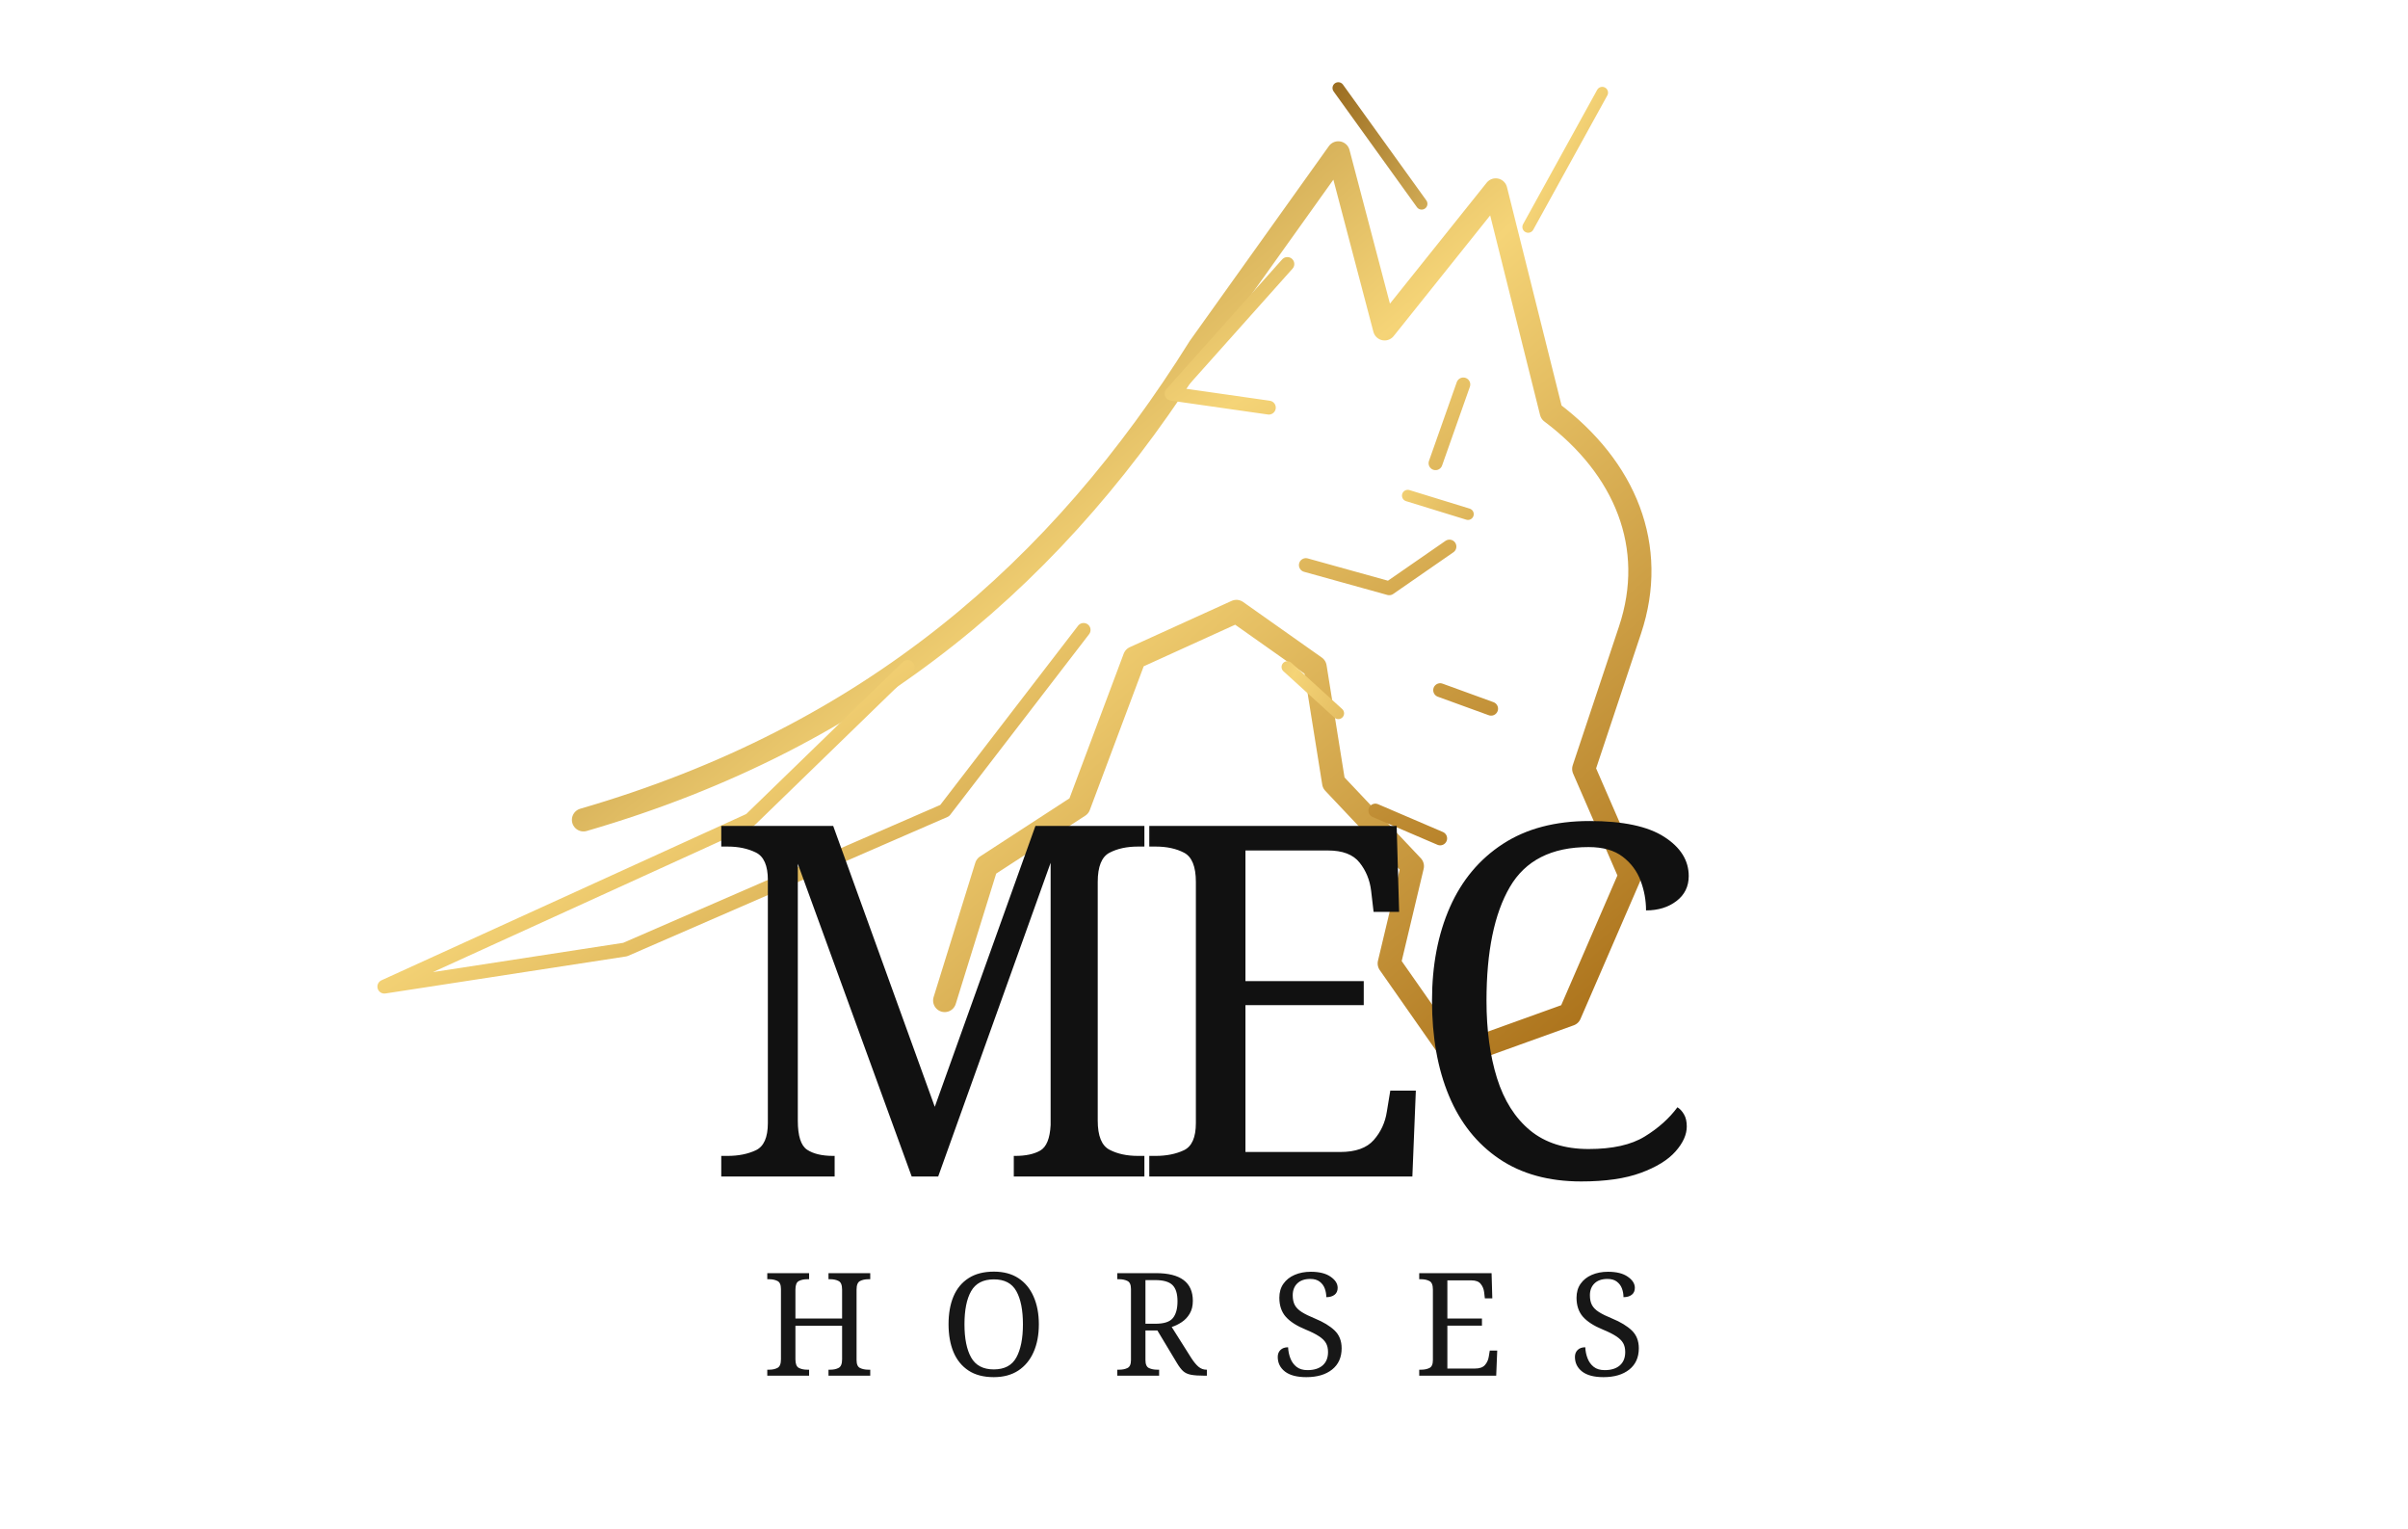
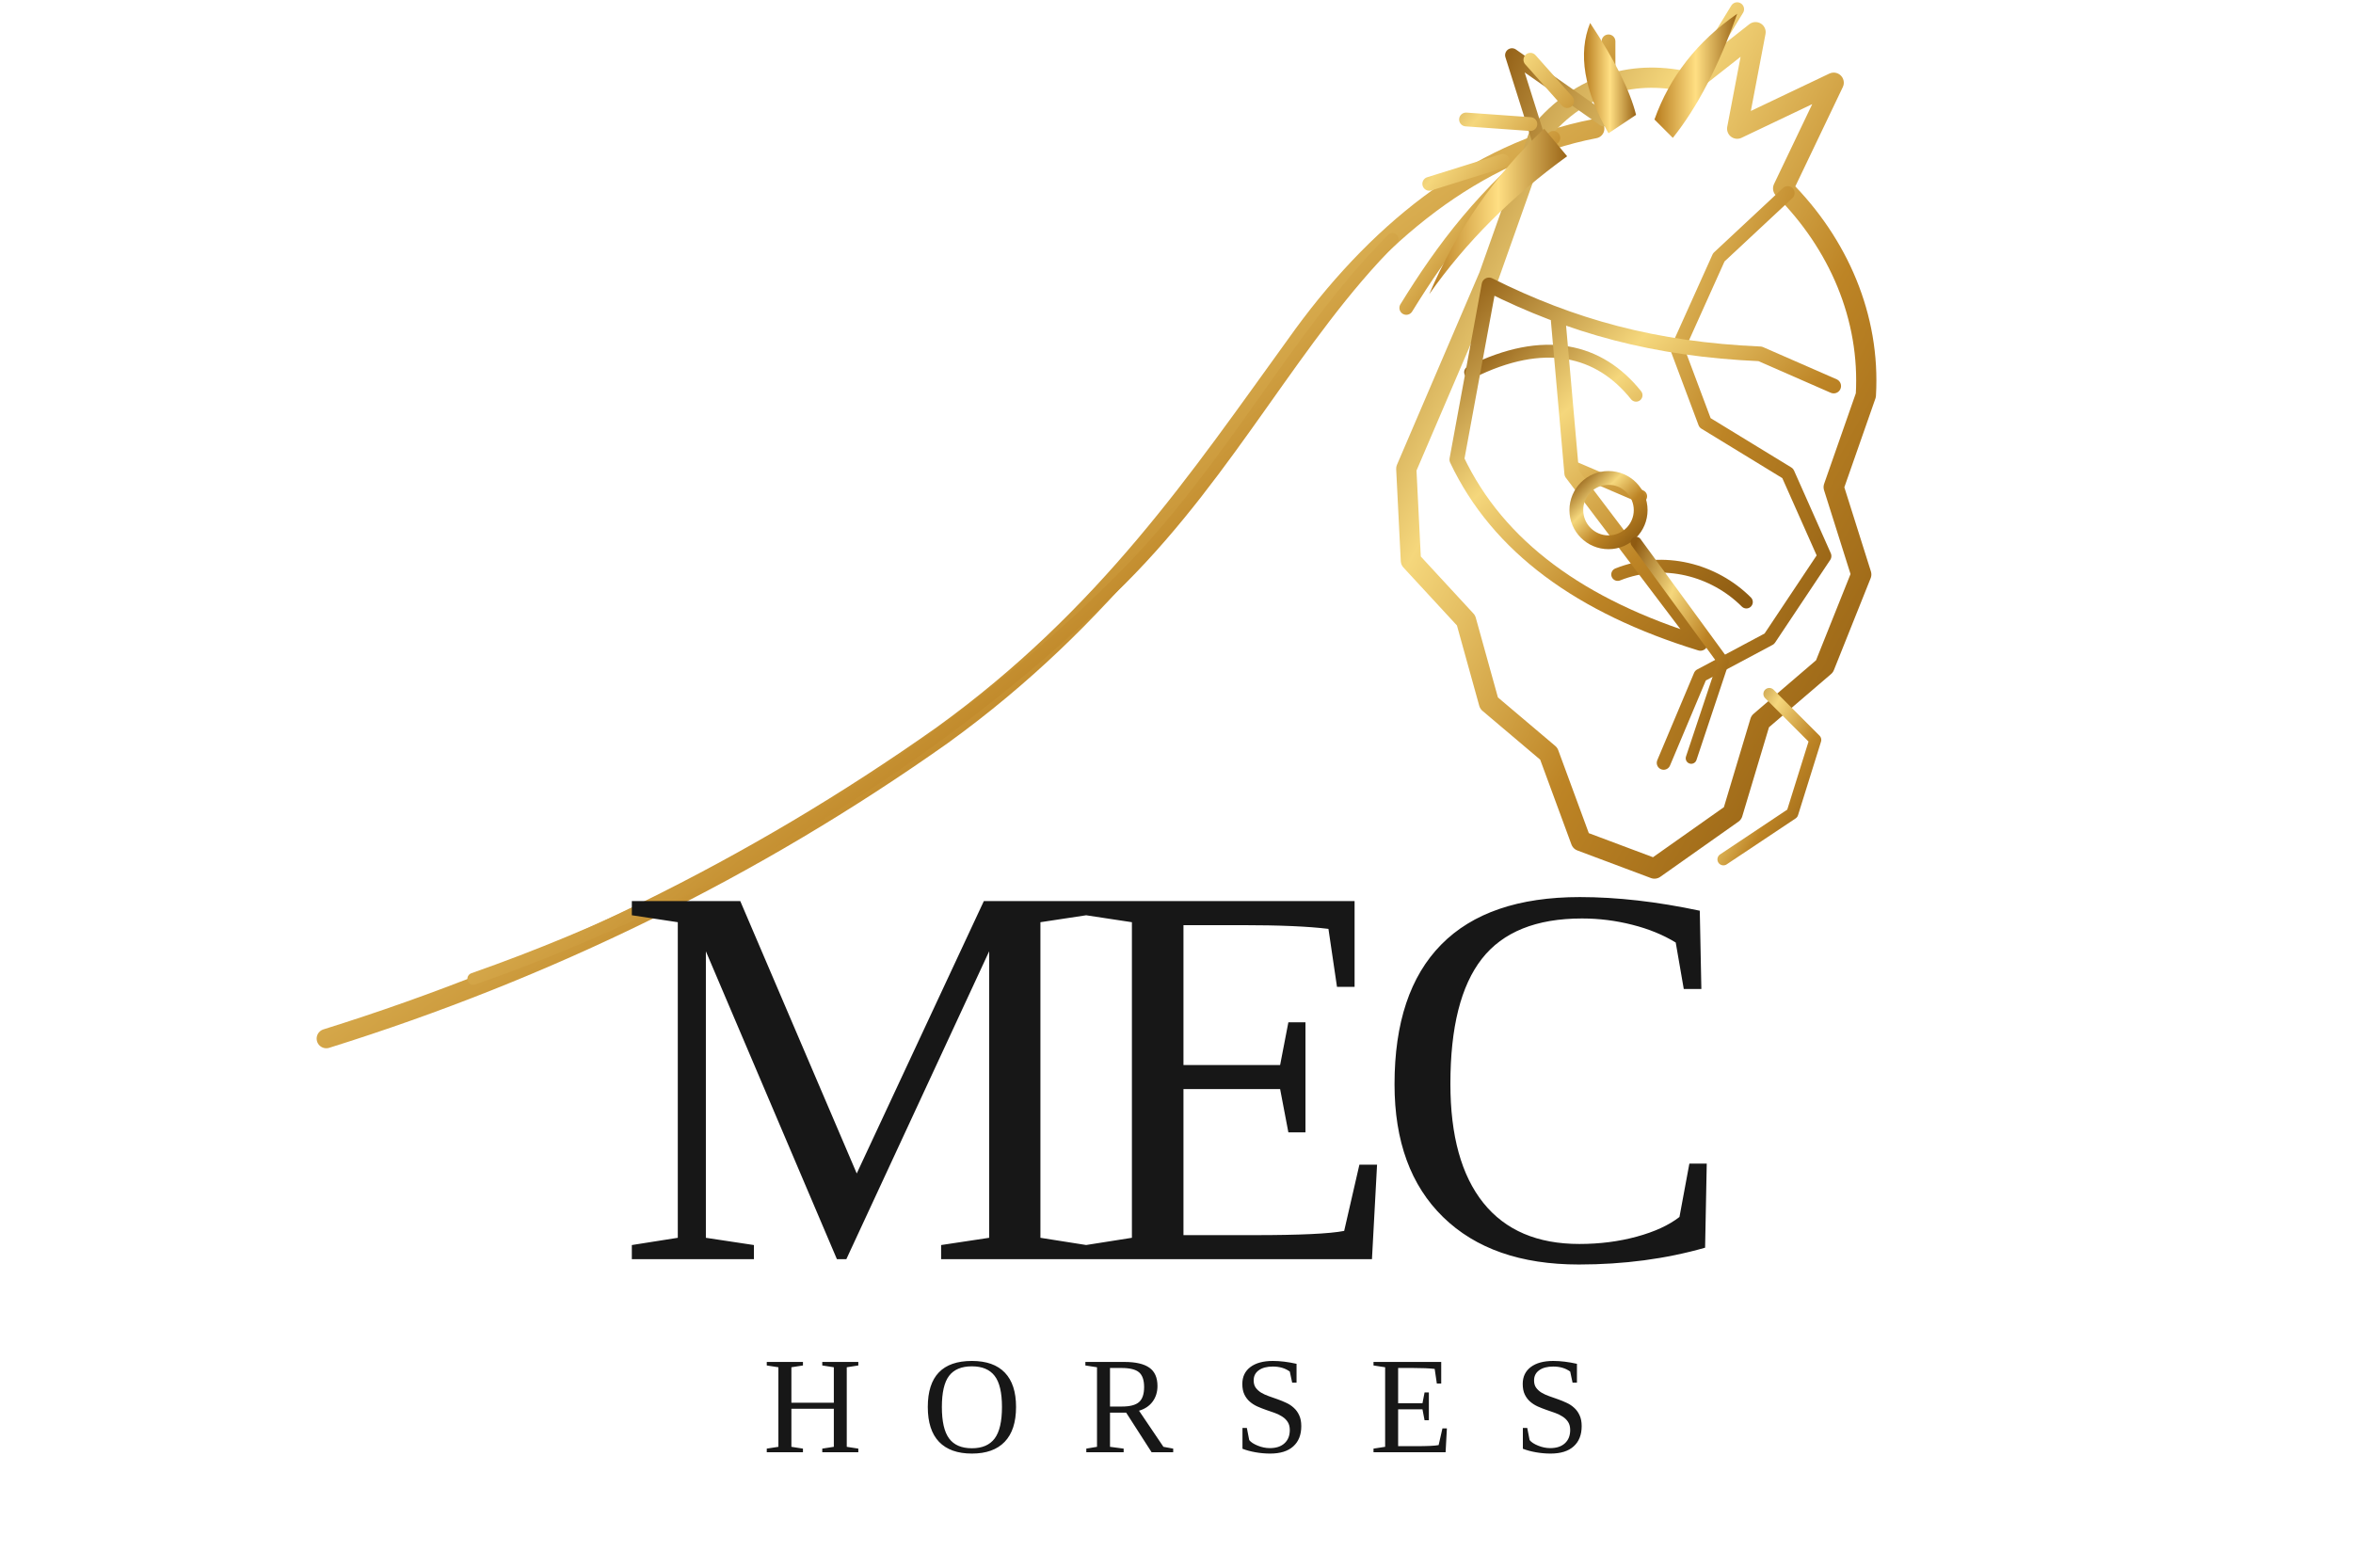
- <svg xmlns="http://www.w3.org/2000/svg" viewBox="0 0 520 330" role="img" aria-labelledby="title">
+ <svg xmlns="http://www.w3.org/2000/svg" viewBox="0 0 512 341" role="img" aria-labelledby="title">
  <defs>
    <linearGradient id="gold" x1="0" y1="0" x2="1" y2="1">
-       <stop offset="0" stop-color="#8b5b12" />
-       <stop offset=".48" stop-color="#f5d477" />
-       <stop offset="1" stop-color="#a66b14" />
+       <stop offset="0" stop-color="#8f5b12" />
+       <stop offset=".32" stop-color="#f5d77c" />
+       <stop offset=".62" stop-color="#bd8425" />
+       <stop offset="1" stop-color="#8c5a11" />
+     </linearGradient>
+     <linearGradient id="mane" x1="0" y1="0" x2="1" y2="0">
+       <stop stop-color="#b77b1d" />
+       <stop offset=".5" stop-color="#ffdf83" />
+       <stop offset="1" stop-color="#9a6517" />
    </linearGradient>
  </defs>
  <g fill="none" stroke="url(#gold)" stroke-linecap="round" stroke-linejoin="round">
-     <path stroke-width="5" d="M126 177c62-18 103-54 133-102l30-42 10 38 24-30 12 48c16 12 23 29 17 47l-10 30 10 23-13 30-25 9-14-20 5-21-17-18-4-25-17-12-22 10-12 32-20 13-9 29" />
-     <path stroke-width="3" d="M278 57l-25 28 21 3m42-5-6 17m-28 22 18 5 13-9m-2 31 11 4m-25 22 14 6m-77-45-30 39-69 30-52 8 79-36 34-33" />
-     <path stroke-width="2.5" d="M307 44l-18-25m41 30 16-29m-42 87 13 4m-39 33 11 10" />
+     <path stroke-width="4.2" d="M71 226 C119 211 164 189 205 160 C241 134 261 104 282 75 C299 51 321 33 347 28" />
+     <path stroke-width="2.6" d="M103 213 C160 193 209 161 244 126 C268 102 282 73 303 52" />
+     <path stroke-width="4.4" d="M335 29 C344 18 356 15 368 18 L382 7 L378 28 L399 18 L388 41 C400 53 407 69 406 86 L399 106 L405 125 L397 145 L383 157 L377 177 L360 189 L344 183 L337 164 L324 153 L319 135 L307 122 L306 102 L315 81 L324 60 Z" />
+     <path stroke-width="3" d="M335 31 L329 12 L349 26 M367 20 L378 2 M389 42 L374 56 L365 76 L371 92 L389 103 L397 121 L385 139 L370 147 L362 166" />
+     <path stroke-width="2.8" d="M320 81 C336 73 348 76 356 86 M343 102 L357 108 M352 125 C362 121 373 124 380 131" />
+     <path stroke-width="2.6" d="M385 151 L395 161 L390 177 L375 187" />
+     <path stroke-width="3.2" d="M324 62 C342 71 360 76 383 77 L399 84 M324 62 L317 100 C326 119 344 132 370 140 M339 69 L342 103 L370 140" />
+     <circle cx="350" cy="111" r="7" stroke-width="3" />
+     <path stroke-width="2.4" d="M356 118 L375 144 L368 165" />
+     <path stroke-width="3" d="M338 30 C323 42 314 54 306 67 M327 35 L311 40 M333 27 L319 26 M341 22 L333 13 M350 21 L350 9" />
  </g>
-   <text x="260" y="254" text-anchor="middle" font-family="Georgia,serif" font-size="106" letter-spacing="-7" fill="#111">MEC</text>
-   <text x="260" y="297" text-anchor="middle" font-family="Georgia,serif" font-size="31" letter-spacing="14" fill="#171717">HORSES</text>
-   <path d="M60 288h74m252 0h74" stroke="url(#gold)" stroke-width="3" />
+   <g fill="url(#mane)">
+     <path d="M341 34 Q323 47 311 64 Q320 43 336 28Z" />
+     <path d="M350 29 Q342 15 346 5 Q354 17 356 25Z" />
+     <path d="M360 26 Q365 12 378 3 Q372 20 364 30Z" />
+   </g>
+   <g fill="#171717">
+     <text x="256" y="274" text-anchor="middle" font-family="Georgia,'Times New Roman',serif" font-size="119" letter-spacing="-7">MEC</text>
+   </g>
+   <text x="256" y="316" text-anchor="middle" font-family="Georgia,'Times New Roman',serif" font-size="30" letter-spacing="13" fill="#171717">HORSES</text>
+   <path d="M71 305 H143 M369 305 H441" stroke="url(#gold)" stroke-width="3" />
</svg>
